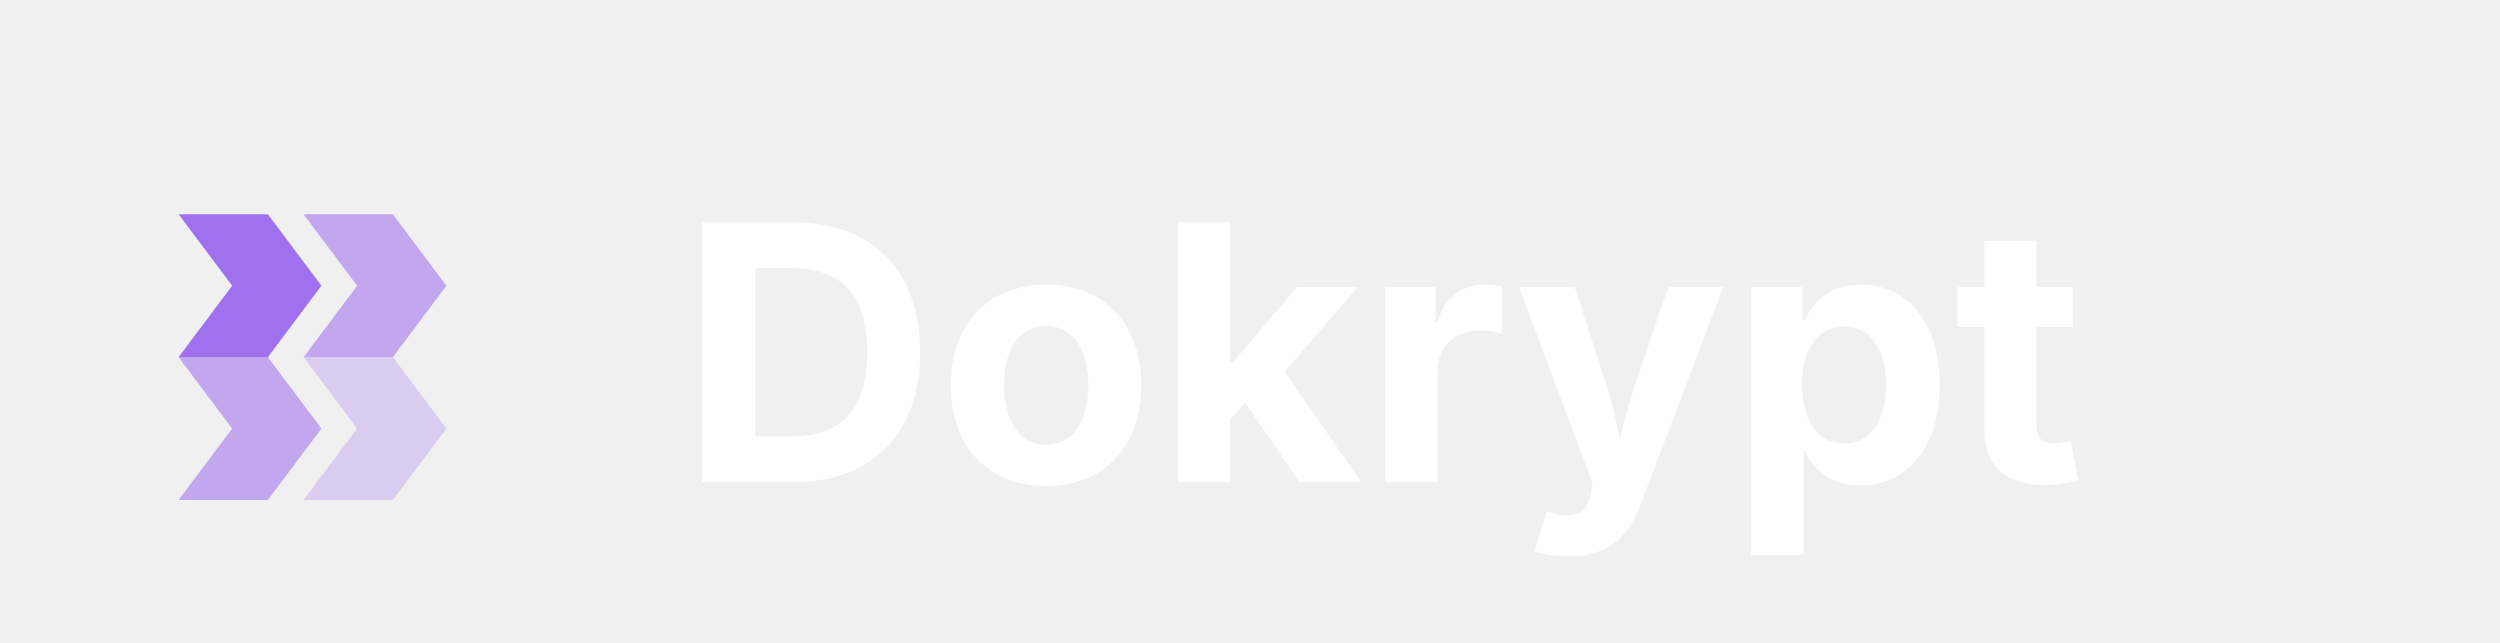
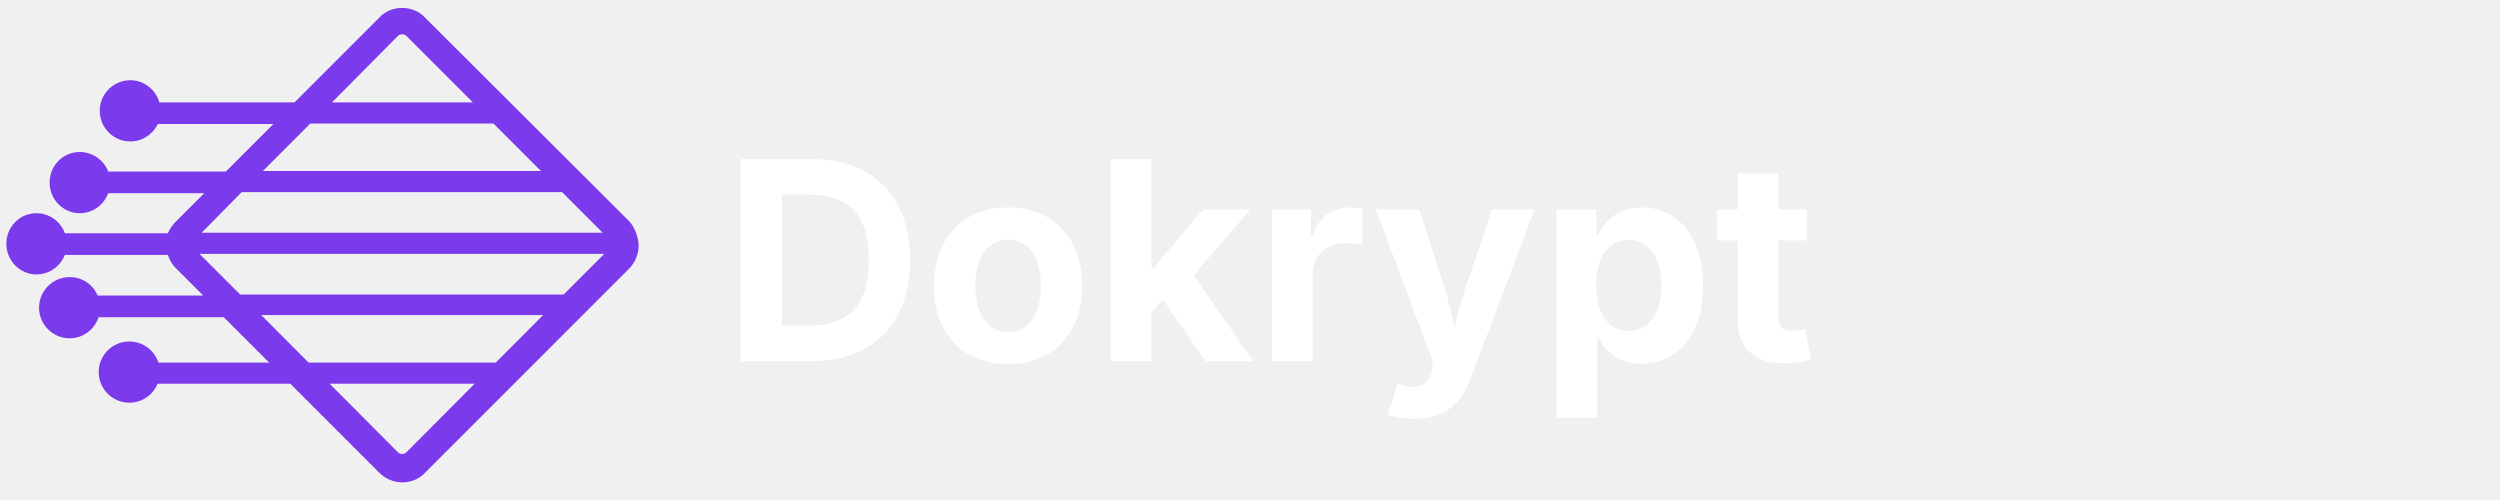
- <svg xmlns="http://www.w3.org/2000/svg" width="140" height="36" viewBox="0 0 140 36" fill="none">
-   <path d="M10 12h5l3 4-3 4h-5l3-4-3-4z" fill="#7c3aed" opacity=".7" />
-   <path d="M17 12h5l3 4-3 4h-5l3-4-3-4z" fill="#7c3aed" opacity=".4" />
-   <path d="M10 20h5l3 4-3 4h-5l3-4-3-4z" fill="#7c3aed" opacity=".4" />
-   <path d="M17 20h5l3 4-3 4h-5l3-4-3-4z" fill="#7c3aed" opacity=".2" />
-   <text x="38" y="27" fill="#fff" font-family="system-ui,-apple-system,sans-serif" font-weight="700" font-size="20">Dokrypt</text>
+ <svg xmlns="http://www.w3.org/2000/svg" width="180" height="36" viewBox="0 0 180 36" fill="none">
+   <g transform="translate(0,0) scale(0.38)">
+     <line x1="93.5" y1="70.7" x2="28.2" y2="70.7" fill="#7c3aed" stroke="#7c3aed" stroke-width="4" stroke-linecap="square" stroke-miterlimit="10" />
+     <path fill="#7c3aed" d="M119.2,41.9L80.5,3.3c-1.1-1.2-2.7-1.8-4.3-1.8c-1.6,0-3.2,0.6-4.3,1.8L55.8,19.4l-25.6,0       c-0.7-2.4-2.9-4.2-5.5-4.2c-3.2,0-5.8,2.6-5.8,5.8s2.6,5.8,5.8,5.8c2.3,0,4.3-1.4,5.2-3.3l21.9,0l-9,9H20.5       c-0.8-2.1-2.9-3.7-5.4-3.7c-3.2,0-5.7,2.6-5.7,5.8s2.6,5.8,5.7,5.8c2.5,0,4.6-1.6,5.4-3.8h18.2l-5.5,5.5c-0.6,0.6-1.1,1.4-1.4,2.1       H12.3c-0.8-2.2-2.9-3.8-5.4-3.8c-3.2,0-5.7,2.6-5.7,5.8s2.6,5.8,5.7,5.8c2.4,0,4.5-1.5,5.4-3.7h19.5c0.3,0.9,0.8,1.8,1.5,2.5       l5.2,5.2H18.5c-0.9-2.1-2.9-3.5-5.3-3.5c-3.2,0-5.8,2.6-5.8,5.8s2.6,5.8,5.8,5.8c2.6,0,4.7-1.7,5.5-4h23.7l29.5,29.5       c1.1,1.1,2.7,1.8,4.3,1.8c1.6,0,3.2-0.6,4.3-1.8l38.7-38.7c1.1-1.1,1.8-2.7,1.8-4.3S120.3,43.1,119.2,41.9z M75.4,6.8       c0.3-0.3,0.6-0.3,0.8-0.3c0.2,0,0.5,0,0.8,0.3l12.6,12.6l-26.7,0L75.4,6.8z M58.8,23.4l34.7,0l9,9H49.8L58.8,23.4z M45.8,36.4       h60.7l7.7,7.7H38.2L45.8,36.4z M37.8,48.1h76.7l-7.7,7.7H45.5L37.8,48.1z M77,85.7C76.7,86,76.4,86,76.2,86c-0.2,0-0.5,0-0.8-0.3       L49.5,59.7h53.4L77,85.7z" />
+     <circle fill="#7c3aed" cx="24.5" cy="70.5" r="5.8" />
+   </g>
+   <text x="52" y="26" fill="#ffffff" font-family="system-ui,-apple-system,sans-serif" font-weight="700" font-size="20">Dokrypt</text>
</svg>
